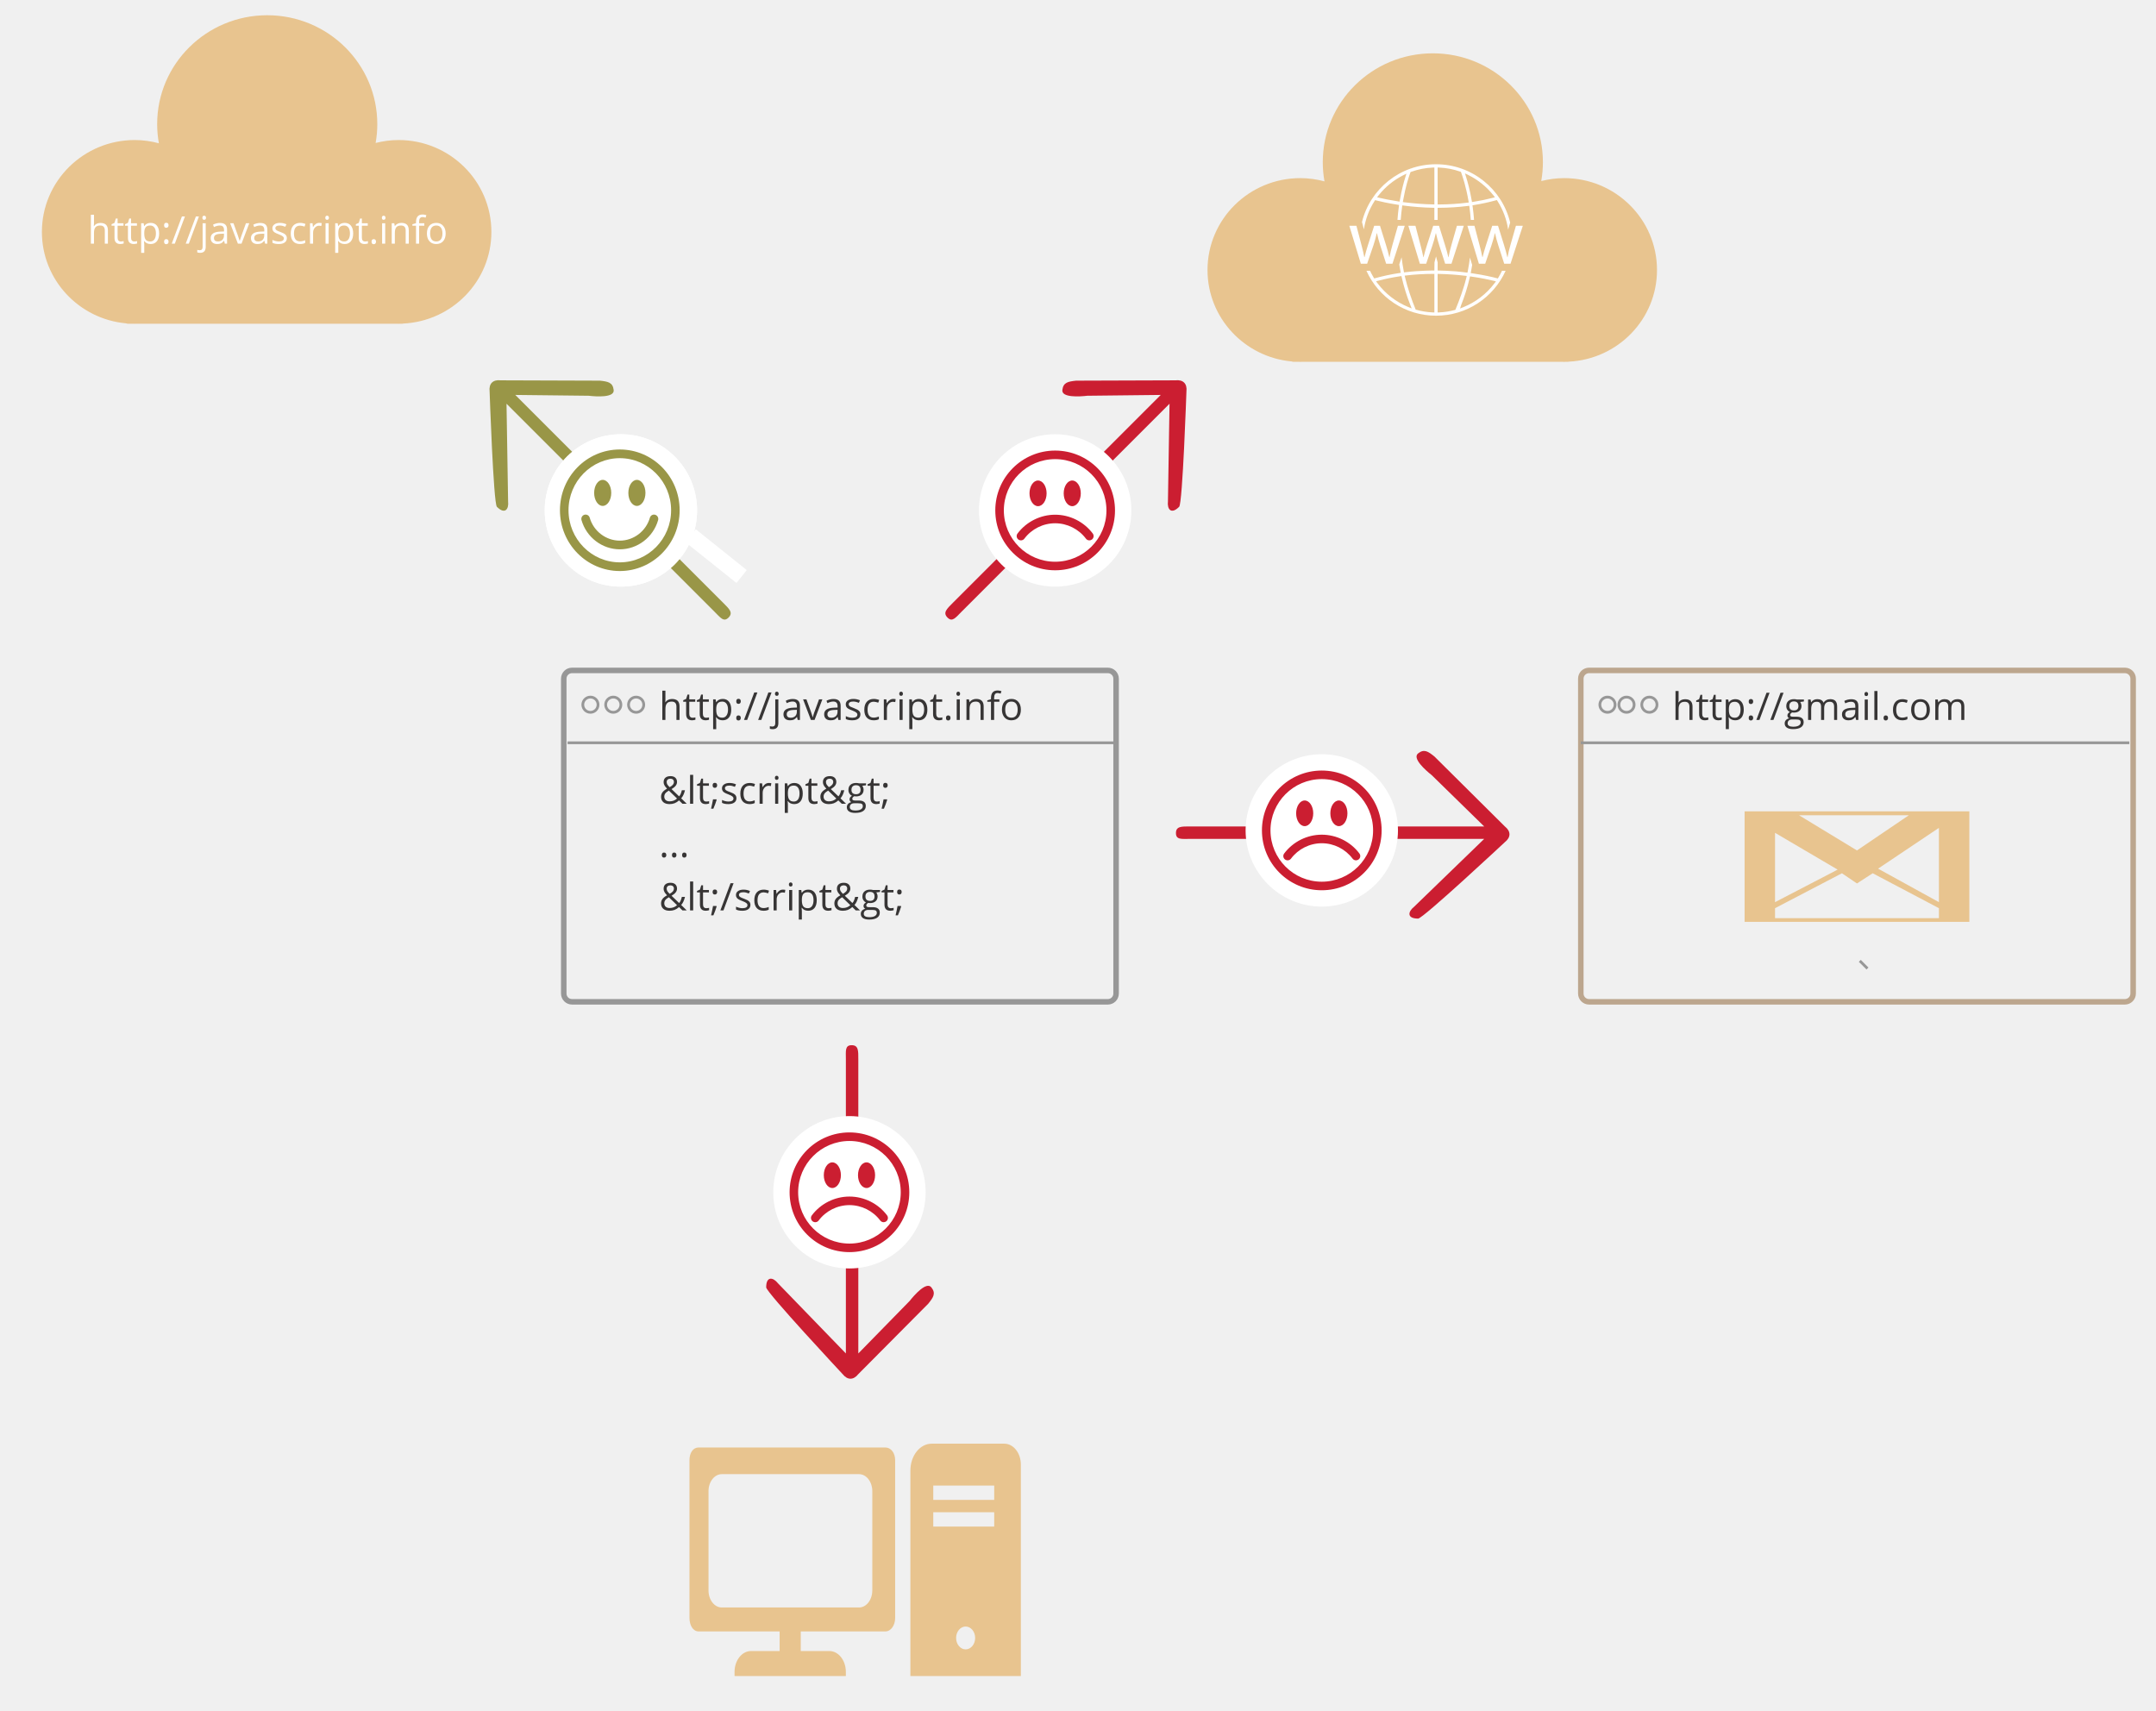
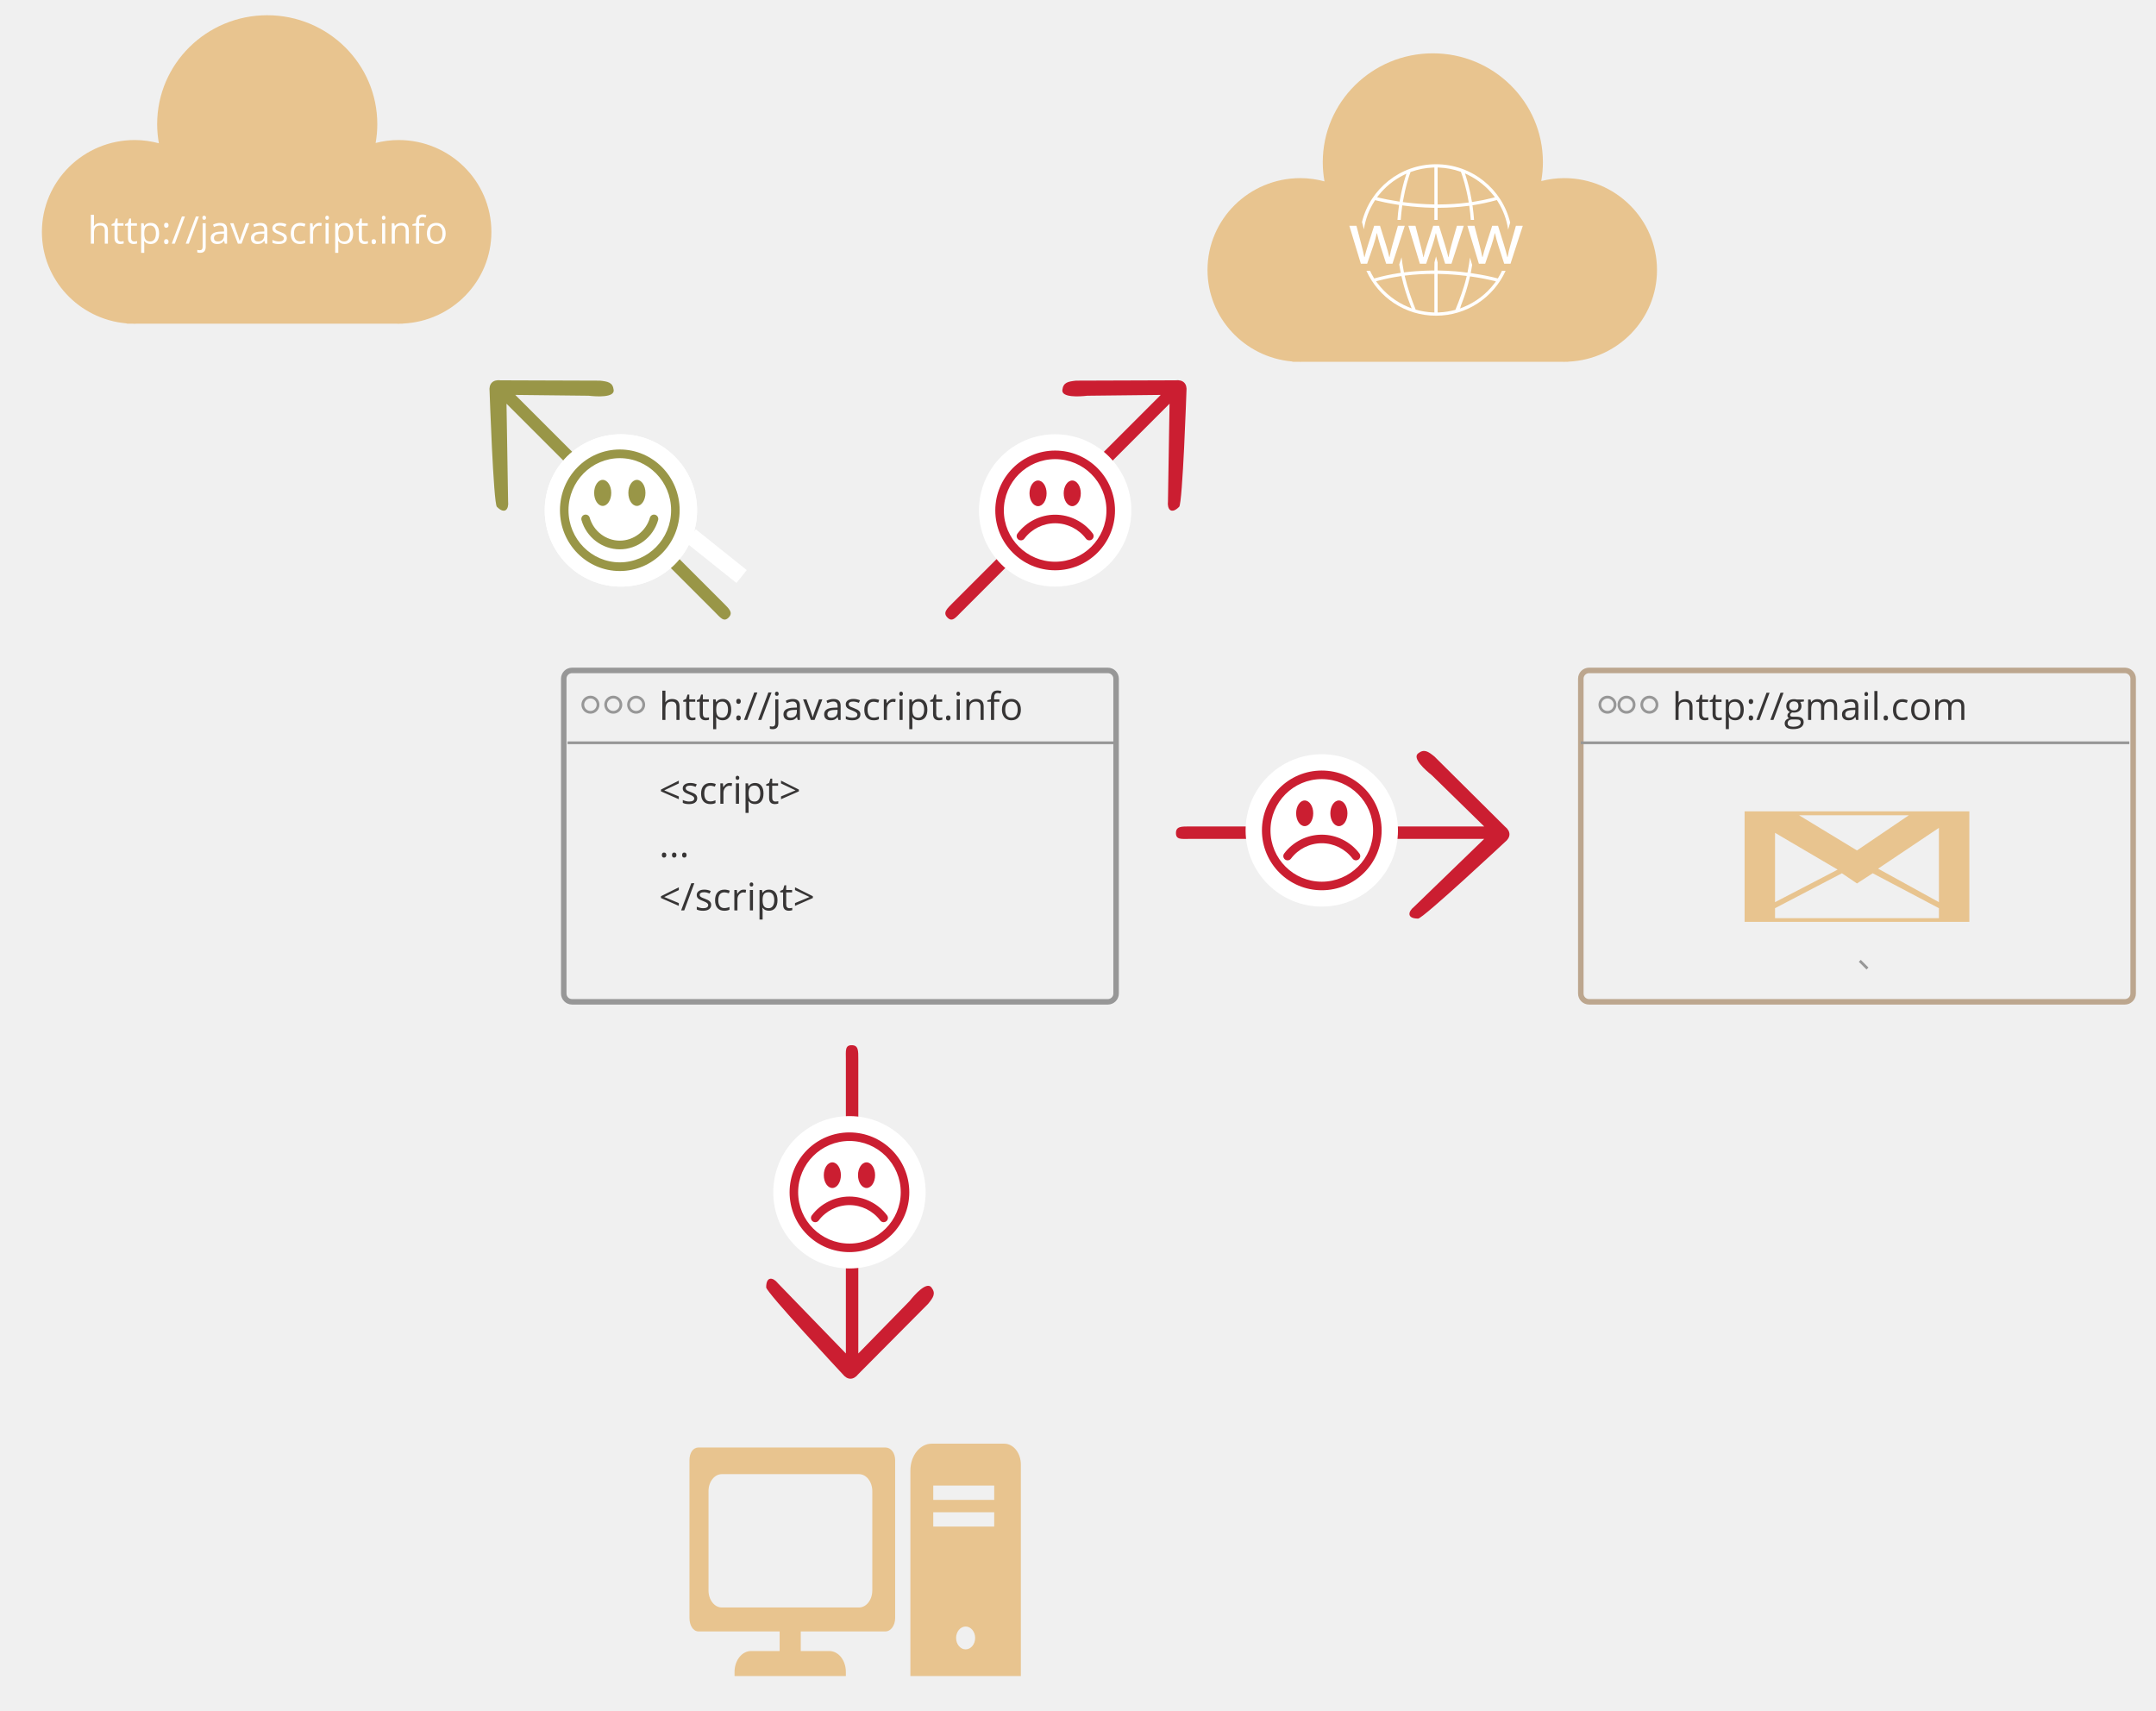
- <svg xmlns="http://www.w3.org/2000/svg" width="566" height="449" viewBox="0 0 566 449">
-   <g fill="none" fill-rule="evenodd">
-     <path d="M183 142l10 8" stroke="#fff" stroke-width="4.332" stroke-linecap="square" />
-     <rect stroke="#979797" stroke-width="1.444" x="148" y="176" width="145" height="87" rx="2.166" />
-     <path d="M149.36 195h143.28" stroke="#979797" stroke-width=".722" stroke-linecap="square" />
-     <text font-family="Open Sans" font-size="10.108" fill="#373535">
-       <tspan x="173" y="189">http://javascript.info</tspan>
-     </text>
-     <text font-family="Open Sans" font-size="10" fill="#373535">
-       <tspan x="173" y="211">&amp;lt;script&amp;gt;</tspan>
-       <tspan x="173" y="225">...</tspan>
-       <tspan x="173" y="239">&amp;lt;/script&amp;gt;</tspan>
-     </text>
-     <circle stroke="#979797" stroke-width=".722" cx="155" cy="185" r="2" />
-     <circle stroke="#979797" stroke-width=".722" cx="161" cy="185" r="2" />
-     <circle stroke="#979797" stroke-width=".722" cx="167" cy="185" r="2" />
-     <rect stroke="#BCA68E" stroke-width="1.444" x="415" y="176" width="145" height="87" rx="2.166" />
-     <path d="M415.36 195h143.28" stroke="#979797" stroke-width=".722" stroke-linecap="square" />
-     <text font-family="Open Sans" font-size="10" fill="#373535">
-       <tspan x="439" y="189">http://gmail.com</tspan>
-     </text>
-     <circle stroke="#979797" stroke-width=".722" cx="422" cy="185" r="2" />
-     <circle stroke="#979797" stroke-width=".722" cx="427" cy="185" r="2" />
-     <circle stroke="#979797" stroke-width=".722" cx="433" cy="185" r="2" />
-     <g fill="#E8C48F">
-       <path d="M435 70.882c0-13.323-10.912-24.12-24.374-24.12-2.08 0-4.088.284-6.014.77.282-1.605.438-3.253.438-4.938C405.05 26.802 392.11 14 376.153 14c-15.958 0-28.896 12.802-28.896 28.594 0 1.714.16 3.39.453 5.02-2.025-.54-4.142-.853-6.337-.853C327.91 46.76 317 57.56 317 70.884c0 12.566 9.714 22.876 22.116 24.005.138.06.287.095.446.095h1.46c.118 0 .232.018.35.018.12 0 .235-.016.354-.017h68.548c.12 0 .234.018.353.018.12 0 .233-.016.352-.017h.62c.075 0 .14-.028.21-.04C424.715 94.326 435 83.806 435 70.88z" id="Shape" />
-     </g>
-     <g fill="#fff">
-       <path d="M393.377 72.83l-.166.27-.307-.08c-1.066-.28-3.304-.815-6.363-1.264l-.446-.065.087-.436c.11-.564.21-1.13.298-1.698l-.587-1.94c-.145 1.198-.334 2.39-.57 3.572l-.076.388-.396-.048c-3.647-.5-7.434-.51-7.434-.51V68.89l-.428-1.575-.405 1.577-.025 2.12s-3.654-.022-7.58.447l-.398.05-.076-.39c-.23-1.18-.417-2.37-.56-3.566l-.606 1.865c.093.59.195 1.182.31 1.77l.083.435-.44.067c-2.11.32-4.2.764-6.213 1.324l-.314.086-.17-.278c-.34-.56-.643-1.143-.925-1.733h-.95c3.127 6.94 10.137 11.79 18.27 11.79 8.13 0 15.143-4.85 18.27-11.79h-.952c-.28.595-.583 1.176-.926 1.738zm-22.807 8.138l.014-.007-.917-.377c-3.19-1.317-5.972-3.472-8.042-6.235l-.38-.503.613-.163c1.804-.476 3.707-.863 5.655-1.15l.396-.06.087.386c.553 2.423 1.305 4.836 2.233 7.175l.367.926.105.045-.132-.034zm5.985 1.06l-.448-.017c-1.474-.066-2.944-.306-4.372-.71l-.088-.025c-1.03-2.49-2.174-5.85-2.78-8.45l-.107-.466.475-.055c2.225-.26 4.544-.397 6.89-.403l.43-.002v10.13zm1.308-.02l-.45.02V71.9l.437.012c2.225.05 4.487.21 6.728.477l.478.054-.11.463c-.61 2.595-1.843 5.965-2.875 8.433-1.37.38-2.79.606-4.206.67zm14.467-7.637c-2.105 2.8-4.937 4.97-8.19 6.277l-.837.338.02.01-.032.01.29-.908c.93-2.336 1.684-4.744 2.24-7.157l.09-.383.392.056c2.558.366 4.558.795 5.784 1.09l.632.15-.386.518zm-31.5-21.568l.167-.26.3.076c1.16.296 3.07.728 5.576 1.117l.417.065-.057.415c-.163 1.16-.28 2.334-.366 3.51h.853c.084-1.135.198-2.267.354-3.387l.06-.42.42.056c2.508.327 5.06.517 7.58.566l.42.01v3.176h.86v-3.17l.424-.005c2.56-.012 5.067-.175 7.456-.48l.422-.053.06.418c.15 1.087.258 2.188.338 3.29h.856c-.084-1.146-.197-2.29-.355-3.422l-.057-.413.416-.068c1.903-.3 3.814-.712 5.678-1.22l.306-.084.17.266c1.46 2.275 2.41 4.836 2.796 7.49l.528-1.847c-2.083-8.764-10.02-15.31-19.467-15.31-9.396 0-17.295 6.472-19.433 15.164l.503 1.927c.395-2.626 1.333-5.153 2.775-7.404zm24.658-6.846c2.535 1.255 4.807 3.094 6.563 5.32l.408.51-.633.166c-1.58.407-3.255.752-4.98 1.02l-.418.066-.073-.414c-.465-2.71-1.054-4.846-1.467-6.16l-.3-.953.902.447zm-8.075-1.985l.45.023c1.87.084 3.71.44 5.467 1.057l.192.065.07.19c.356.968 1.26 3.632 1.916 7.412l.075.44-.445.054c-2.36.296-4.814.45-7.293.46h-.432v-9.7zm-7.12 1.198l.19-.068c1.804-.65 3.697-1.022 5.623-1.11l.45-.02v9.697l-.44-.01c-2.443-.052-4.933-.238-7.398-.552l-.444-.056.077-.44c.623-3.547 1.445-6.068 1.878-7.255l.067-.19zm-8.367 6.098c1.717-2.17 3.928-3.98 6.394-5.226l.904-.46-.3.964c-.396 1.27-.966 3.338-1.424 5.972l-.073.413-.415-.066c-2.137-.326-3.816-.682-4.847-.923l-.657-.15.418-.526zm-1.4 13.234c.35-1.07.662-2.097.91-3.29h.043c.246 1.17.535 2.16.887 3.27l1.53 4.75h1.657l3.23-9.954h-1.8l-1.43 4.998c-.332 1.173-.6 2.222-.767 3.23h-.06c-.227-1.008-.518-2.058-.89-3.25l-1.554-4.978h-1.53l-1.638 5.08c-.33 1.07-.66 2.138-.888 3.146h-.064c-.184-1.028-.455-2.058-.744-3.168l-1.325-5.06h-1.863l3.02 9.955h1.657l1.615-4.73zm19.754 3.003h-.06c-.228-1.007-.52-2.057-.89-3.25l-1.555-4.977h-1.528l-1.637 5.08c-.33 1.07-.664 2.14-.89 3.146h-.062c-.186-1.028-.456-2.057-.746-3.168l-1.326-5.06h-1.863l3.023 9.957h1.656l1.615-4.73c.353-1.07.664-2.097.913-3.29h.04c.25 1.17.54 2.16.89 3.27l1.53 4.75h1.657l3.23-9.954h-1.802l-1.428 4.998c-.33 1.173-.6 2.223-.766 3.23zm17.686-8.227l-1.428 4.998c-.333 1.173-.6 2.222-.764 3.23h-.063c-.224-1.008-.515-2.058-.89-3.25l-1.55-4.978h-1.53l-1.635 5.08c-.332 1.07-.665 2.138-.89 3.146h-.064c-.184-1.028-.456-2.058-.744-3.168l-1.325-5.06h-1.86l3.02 9.956h1.657l1.614-4.73c.35-1.07.664-2.1.913-3.292h.043c.25 1.173.537 2.16.89 3.273l1.53 4.75h1.655l3.23-9.955h-1.803v.002z" id="Shape" />
-     </g>
-     <g fill="#E8C48F">
-       <path d="M129 60.882c0-13.323-10.912-24.12-24.374-24.12-2.08 0-4.088.284-6.014.77.282-1.605.438-3.253.438-4.938C99.05 16.802 86.11 4 70.153 4 54.195 4 41.257 16.802 41.257 32.594c0 1.714.16 3.39.453 5.02-2.025-.54-4.142-.853-6.337-.853C21.91 36.76 11 47.56 11 60.884c0 12.566 9.714 22.876 22.116 24.005.138.06.287.095.446.095h1.46c.118 0 .232.018.35.018.12 0 .235-.016.354-.017h68.548c.12 0 .234.018.353.018.12 0 .233-.016.352-.017h.62c.075 0 .14-.028.21-.04C118.715 84.326 129 73.806 129 60.88z" id="Shape" />
-     </g>
-     <g fill="#E8C48F">
-       <path d="M458 213v29h59v-29h-59zm43.124 1.02l-13.63 9.24-15.214-9.24h28.844zm-35.137 4.618l16.436 9.658-16.436 8.54v-18.198zm43.023 22.406h-43.023v-2.624l17.563-9.167 3.945 2.676 4.133-2.678 17.382 9.167v2.623zm0-4.208l-15.97-8.793 15.97-10.71v19.503z" id="Shape" />
-     </g>
-     <path d="M135.28 103.68l19.27.214c2.04.24 6.795.536 6.556-1.506-.24-2.043-1.55-2.218-3.59-2.455l-26.07-.088c-2.04-.24-3.15.87-2.912 2.913 0 0 1 29.376 1.913 30.29 2.125 2.123 3.18.604 2.94-1.438l-.415-25.622 24.737 24.737 16.53 16.53 13.293 13.295c1.613 1.612 2.455 2.848 3.73 1.574 1.274-1.275.19-2.27-1.42-3.882L135.28 103.68z" fill="#999647" />
-     <path d="M488.5 252.5l1.5 1.5" stroke="#979797" stroke-width=".722" stroke-linecap="square" />
-     <text font-family="Open Sans" font-size="10" fill="#fff">
-       <tspan x="23" y="63.969">http://javascript.info</tspan>
-     </text>
-     <g fill="#E8C48F">
-       <path d="M232.412 380h-49c-1.5 0-2.412 1.438-2.412 3.345v41.39c0 1.908.91 3.553 2.41 3.553h21.26v5.147h-7.508c-2.39 0-4.328 2.457-4.328 5.48V440h29.222v-1.085c0-3.027-1.94-5.48-4.328-5.48h-7.51v-5.147h22.194c1.503 0 2.588-1.638 2.588-3.552v-41.394c-.003-1.904-1.085-3.342-2.588-3.342zm-3.417 37.522c0 2.472-1.55 4.478-3.48 4.478H189.48c-1.92 0-3.48-2-3.48-4.478v-26.048c0-2.472 1.556-4.474 3.48-4.474h36.038c1.92 0 3.482 2.002 3.482 4.474v26.048h-.005zM244.585 379c-3.08 0-5.585 3.153-5.585 7.046V440h29v-55.51c0-3.034-1.95-5.49-4.348-5.49h-19.066zm8.916 54c-1.384 0-2.5-1.346-2.5-3s1.125-3 2.5-3c1.38 0 2.5 1.346 2.5 3s-1.123 3-2.5 3zm7.5-32.248h-16V397h16v3.752zm0-7h-16V390h16v3.752z" id="Shape" />
-     </g>
-     <path d="M304.72 103.68l-19.27.214c-2.04.24-6.795.536-6.556-1.506.24-2.043 1.55-2.218 3.59-2.455l26.07-.088c2.04-.24 3.15.87 2.912 2.913 0 0-1 29.376-1.913 30.29-2.125 2.123-3.18.604-2.94-1.438l.415-25.622-24.737 24.737-16.53 16.53-13.293 13.295c-1.613 1.612-2.455 2.848-3.73 1.574-1.274-1.275-.19-2.27 1.42-3.882l54.564-54.563z" id="Shape-3" fill="#CB1E31" />
-     <g fill="#CB1E31">
-       <path d="M225.326 355.314l13.476-13.78c1.274-1.612 4.427-5.184 5.702-3.57 1.275 1.613.472 2.664-.803 4.275l-18.373 18.496c-1.275 1.613-2.845 1.613-4.12 0 0 0-20.067-21.482-20.067-22.774 0-3.005 1.82-2.677 3.095-1.063l17.826 18.413V278.14c0-2.28-.277-3.75 1.526-3.75 1.804 0 1.74 1.47 1.74 3.75v77.174z" />
-     </g>
-     <path d="M389.636 216.964l-13.78-13.476c-1.612-1.274-5.184-4.427-3.57-5.702 1.613-1.275 2.664-.472 4.275.803l18.5 18.373c1.613 1.275 1.613 2.845 0 4.12 0 0-21.482 20.067-22.774 20.067-3.005 0-2.677-1.82-1.063-3.095l18.414-17.826h-77.174c-2.28 0-3.75.277-3.75-1.526 0-1.804 1.47-1.74 3.75-1.74h77.174z" fill="#CB1E31" />
-     <g transform="translate(143 114)">
-       <circle id="Oval-9" fill="#fff" cx="20" cy="20" r="20" />
-       <path d="M19.713 6.28c7.426 0 13.468 6.133 13.468 13.674 0 7.54-6.04 13.676-13.466 13.676-7.427 0-13.468-6.135-13.468-13.676 0-7.54 6.04-13.675 13.468-13.675zm0-2.28C11.033 4 4 11.143 4 19.954c0 8.812 7.034 15.955 15.713 15.955 8.678 0 15.712-7.145 15.712-15.957C35.425 11.143 28.39 4 19.713 4zm-4.49 7.977c-1.24 0-2.244 1.532-2.244 3.42 0 1.89 1.002 3.418 2.242 3.418s2.245-1.53 2.245-3.42c0-1.886-1.004-3.418-2.245-3.418zm8.98 0c-1.242 0-2.246 1.532-2.246 3.42 0 1.89 1.004 3.418 2.245 3.418 1.24 0 2.245-1.53 2.245-3.42 0-1.886-1.004-3.418-2.245-3.418zm5.567 10.575c.173-.603-.17-1.235-.765-1.413-.594-.183-1.217.17-1.392.772-1.017 3.544-4.266 6.02-7.9 6.02-3.635 0-6.883-2.476-7.902-6.02-.17-.6-.787-.955-1.39-.774-.595.177-.936.81-.762 1.412 1.295 4.51 5.43 7.66 10.056 7.66 4.625 0 8.76-3.15 10.057-7.66z" id="Shape" fill="#999647" />
-     </g>
-     <g transform="translate(143 114)">
-       <circle id="Oval-9" fill="#fff" cx="20" cy="20" r="20" />
-       <path d="M19.713 6.28c7.426 0 13.468 6.133 13.468 13.674 0 7.54-6.04 13.676-13.466 13.676-7.427 0-13.468-6.135-13.468-13.676 0-7.54 6.04-13.675 13.468-13.675zm0-2.28C11.033 4 4 11.143 4 19.954c0 8.812 7.034 15.955 15.713 15.955 8.678 0 15.712-7.145 15.712-15.957C35.425 11.143 28.39 4 19.713 4zm-4.49 7.977c-1.24 0-2.244 1.532-2.244 3.42 0 1.89 1.002 3.418 2.242 3.418s2.245-1.53 2.245-3.42c0-1.886-1.004-3.418-2.245-3.418zm8.98 0c-1.242 0-2.246 1.532-2.246 3.42 0 1.89 1.004 3.418 2.245 3.418 1.24 0 2.245-1.53 2.245-3.42 0-1.886-1.004-3.418-2.245-3.418zm5.567 10.575c.173-.603-.17-1.235-.765-1.413-.594-.183-1.217.17-1.392.772-1.017 3.544-4.266 6.02-7.9 6.02-3.635 0-6.883-2.476-7.902-6.02-.17-.6-.787-.955-1.39-.774-.595.177-.936.81-.762 1.412 1.295 4.51 5.43 7.66 10.056 7.66 4.625 0 8.76-3.15 10.057-7.66z" id="Shape" fill="#999647" />
-     </g>
-     <g transform="translate(257 114)">
-       <circle id="Oval-9" fill="#fff" cx="20" cy="20" r="20" />
-       <g id="Oval-12-+-Shape-3" fill="#CB1E31">
-         <path d="M20 6.532c7.427 0 13.468 6.04 13.468 13.468 0 7.427-6.04 13.468-13.468 13.468-7.427 0-13.468-6.04-13.468-13.468 0-7.427 6.04-13.468 13.468-13.468zm0-2.245C11.322 4.287 4.287 11.322 4.287 20c0 8.678 7.035 15.713 15.713 15.713 8.678 0 15.713-7.035 15.713-15.713 0-8.678-7.035-15.713-15.713-15.713zm-4.49 7.857c-1.24 0-2.244 1.508-2.244 3.367 0 1.863 1.004 3.37 2.245 3.37 1.24 0 2.246-1.507 2.246-3.368 0-1.858-1.004-3.366-2.244-3.366zm8.98 0c-1.24 0-2.245 1.508-2.245 3.367 0 1.863 1.004 3.37 2.244 3.37 1.24 0 2.243-1.507 2.243-3.368 0-1.858-1.004-3.366-2.245-3.366zm5.162 15.49c.495-.374.596-1.078.225-1.573-2.32-3.09-6.012-4.937-9.877-4.937-3.865 0-7.557 1.846-9.876 4.94-.373.494-.272 1.198.223 1.57.497.37 1.2.27 1.572-.225 1.896-2.53 4.917-4.04 8.08-4.04 3.16 0 6.183 1.51 8.08 4.04.22.294.56.45.9.45.232 0 .47-.073.67-.224z" id="Shape" />
+ <svg xmlns="http://www.w3.org/2000/svg" width="566px" height="449px" viewBox="0 0 566 449" version="1.1">
+   <defs />
+   <g id="combined" stroke="none" stroke-width="1" fill="none" fill-rule="evenodd">
+     <g id="limitations.svg">
+       <path d="M183,142 L193,150" id="Line-3" stroke="#FFFFFF" stroke-width="4.332" stroke-linecap="square" />
+       <rect id="Rectangle-1" stroke="#979797" stroke-width="1.444" x="148" y="176" width="145" height="87" rx="2.166" />
+       <path d="M149.36,195 L292.64,195" id="Line" stroke="#979797" stroke-width="0.722" stroke-linecap="square" />
+       <text id="http://javascript.in-2" font-family="Open Sans" font-size="10.108" font-weight="normal" fill="#373535">
+         <tspan x="173" y="189">http://javascript.info</tspan>
+       </text>
+       <text id="&lt;script&gt;" font-family="Open Sans" font-size="10" font-weight="normal" fill="#373535">
+         <tspan x="173" y="211">&lt;script&gt;</tspan>
+         <tspan x="173" y="225">...</tspan>
+         <tspan x="173" y="239">&lt;/script&gt;</tspan>
+       </text>
+       <circle id="Oval-1" stroke="#979797" stroke-width="0.722" cx="155" cy="185" r="2" />
+       <circle id="Oval-2" stroke="#979797" stroke-width="0.722" cx="161" cy="185" r="2" />
+       <circle id="Oval-3" stroke="#979797" stroke-width="0.722" cx="167" cy="185" r="2" />
+       <rect id="Rectangle-2" stroke="#BCA68E" stroke-width="1.444" x="415" y="176" width="145" height="87" rx="2.166" />
+       <path d="M415.36,195 L558.64,195" id="Line-2" stroke="#979797" stroke-width="0.722" stroke-linecap="square" />
+       <text id="http://gmail.com" font-family="Open Sans" font-size="10" font-weight="normal" fill="#373535">
+         <tspan x="439" y="189">http://gmail.com</tspan>
+       </text>
+       <circle id="Oval-4" stroke="#979797" stroke-width="0.722" cx="422" cy="185" r="2" />
+       <circle id="Oval-5" stroke="#979797" stroke-width="0.722" cx="427" cy="185" r="2" />
+       <circle id="Oval-6" stroke="#979797" stroke-width="0.722" cx="433" cy="185" r="2" />
+       <g id="Layer_1" transform="translate(317, 14)" fill="#E8C48F">
+         <path d="M118,56.882 C118,43.559 107.088,32.761 93.626,32.761 C91.546,32.761 89.538,33.046 87.612,33.532 C87.894,31.927 88.05,30.279 88.05,28.594 C88.05,12.802 75.111,0 59.153,0 C43.195,0 30.257,12.802 30.257,28.594 C30.257,30.308 30.417,31.983 30.71,33.614 C28.685,33.075 26.568,32.761 24.373,32.761 C10.911,32.761 0,43.559 0,56.882 C0,69.448 9.714,79.758 22.116,80.887 C22.254,80.947 22.403,80.982 22.562,80.982 L24.021,80.982 C24.14,80.983 24.254,81 24.373,81 C24.492,81 24.607,80.983 24.726,80.982 L93.274,80.982 C93.393,80.983 93.508,81 93.627,81 C93.746,81 93.86,80.983 93.979,80.982 L94.601,80.982 C94.676,80.982 94.739,80.954 94.809,80.941 C107.717,80.327 118,69.807 118,56.882 L118,56.882 Z" id="Shape" />
      </g>
-     </g>
-     <g transform="translate(327 198)">
-       <circle fill="#fff" cx="20" cy="20" r="20" />
-       <g fill="#CB1E31">
-         <path d="M20 6.532c7.427 0 13.468 6.04 13.468 13.468 0 7.427-6.04 13.468-13.468 13.468-7.427 0-13.468-6.04-13.468-13.468 0-7.427 6.04-13.468 13.468-13.468zm0-2.245C11.322 4.287 4.287 11.322 4.287 20c0 8.678 7.035 15.713 15.713 15.713 8.678 0 15.713-7.035 15.713-15.713 0-8.678-7.035-15.713-15.713-15.713zm-4.49 7.857c-1.24 0-2.244 1.508-2.244 3.367 0 1.863 1.004 3.37 2.245 3.37 1.24 0 2.246-1.507 2.246-3.368 0-1.858-1.004-3.366-2.244-3.366zm8.98 0c-1.24 0-2.245 1.508-2.245 3.367 0 1.863 1.004 3.37 2.244 3.37 1.24 0 2.243-1.507 2.243-3.368 0-1.858-1.004-3.366-2.245-3.366zm5.162 15.49c.495-.374.596-1.078.225-1.573-2.32-3.09-6.012-4.937-9.877-4.937-3.865 0-7.557 1.846-9.876 4.94-.373.494-.272 1.198.223 1.57.497.37 1.2.27 1.572-.225 1.896-2.53 4.917-4.04 8.08-4.04 3.16 0 6.183 1.51 8.08 4.04.22.294.56.45.9.45.232 0 .47-.073.67-.224z" />
+       <g id="Group" transform="translate(354, 43)" fill="#FFFFFF">
+         <path d="M39.377,29.829 L39.211,30.1 L38.902,30.021 C37.836,29.739 35.598,29.205 32.539,28.756 L32.094,28.691 L32.181,28.253 C32.289,27.689 32.388,27.124 32.477,26.555 L31.89,24.615 C31.744,25.813 31.555,27.006 31.32,28.187 L31.243,28.575 L30.847,28.527 C27.2,28.026 23.413,28.016 23.413,28.016 L23.413,25.892 L22.985,24.317 L22.58,25.894 L22.554,28.013 C22.554,28.013 18.9,27.992 14.973,28.461 L14.576,28.509 L14.5,28.119 C14.269,26.941 14.082,25.75 13.938,24.555 L13.333,26.42 C13.426,27.012 13.528,27.603 13.642,28.191 L13.726,28.626 L13.285,28.693 C11.176,29.013 9.085,29.457 7.073,30.017 L6.759,30.103 L6.591,29.825 C6.25,29.264 5.947,28.682 5.665,28.092 L4.716,28.092 C7.842,35.032 14.852,39.881 22.985,39.881 C31.116,39.881 38.128,35.032 41.254,28.092 L40.303,28.092 C40.023,28.686 39.72,29.267 39.377,29.829 L39.377,29.829 Z M16.57,37.968 L16.584,37.961 L15.667,37.582 C12.477,36.265 9.695,34.11 7.625,31.347 L7.246,30.844 L7.858,30.681 C9.662,30.204 11.565,29.817 13.513,29.529 L13.909,29.471 L13.998,29.856 C14.551,32.279 15.303,34.692 16.231,37.031 L16.597,37.956 L16.702,38.002 L16.57,37.968 L16.57,37.968 Z M22.555,39.029 L22.107,39.011 C20.633,38.943 19.163,38.703 17.735,38.299 L17.647,38.274 C16.616,35.784 15.473,32.424 14.867,29.824 L14.76,29.358 L15.235,29.304 C17.46,29.045 19.779,28.907 22.125,28.901 L22.555,28.898 L22.555,39.029 L22.555,39.029 Z M23.863,39.009 L23.413,39.028 L23.413,28.901 L23.85,28.912 C26.075,28.961 28.337,29.123 30.578,29.389 L31.056,29.445 L30.947,29.908 C30.337,32.503 29.103,35.873 28.072,38.341 C26.699,38.719 25.281,38.946 23.863,39.009 L23.863,39.009 Z M38.33,31.371 C36.225,34.169 33.393,36.34 30.14,37.646 L29.303,37.984 L29.324,37.994 L29.291,38.004 L29.579,37.096 C30.509,34.76 31.263,32.352 31.818,29.939 L31.907,29.557 L32.301,29.613 C34.858,29.979 36.858,30.408 38.084,30.702 L38.716,30.854 L38.33,31.371 L38.33,31.371 Z" id="Shape" />
+         <path d="M6.83,9.802 L6.997,9.541 L7.297,9.618 C8.457,9.914 10.367,10.346 12.873,10.735 L13.29,10.8 L13.233,11.215 C13.07,12.376 12.952,13.549 12.867,14.726 L13.398,14.726 L13.721,14.726 C13.804,13.59 13.918,12.458 14.074,11.338 L14.134,10.919 L14.555,10.974 C17.062,11.301 19.613,11.491 22.133,11.54 L22.554,11.549 L22.554,14.726 L23.413,14.726 L23.413,11.556 L23.838,11.551 C26.399,11.537 28.905,11.374 31.294,11.069 L31.716,11.016 L31.776,11.434 C31.926,12.521 32.034,13.622 32.114,14.725 L32.615,14.725 L32.971,14.725 C32.886,13.578 32.773,12.434 32.615,11.302 L32.558,10.889 L32.974,10.822 C34.877,10.521 36.788,10.11 38.652,9.601 L38.958,9.518 L39.128,9.784 C40.589,12.059 41.537,14.62 41.924,17.275 L42.452,15.427 C40.369,6.663 32.433,0.117 22.985,0.117 C13.589,0.117 5.69,6.589 3.552,15.281 L4.055,17.206 C4.45,14.58 5.388,12.053 6.83,9.802 L6.83,9.802 Z M31.488,2.956 C34.023,4.211 36.295,6.05 38.051,8.276 L38.457,8.787 L37.824,8.952 C36.245,9.359 34.569,9.704 32.843,9.973 L32.426,10.038 L32.353,9.624 C31.888,6.914 31.299,4.778 30.886,3.464 L30.587,2.511 L31.488,2.956 L31.488,2.956 Z M23.413,0.971 L23.862,0.992 C25.732,1.076 27.572,1.432 29.33,2.049 L29.522,2.115 L29.591,2.305 C29.948,3.273 30.852,5.937 31.508,9.717 L31.583,10.157 L31.138,10.211 C28.779,10.505 26.324,10.659 23.845,10.671 L23.413,10.671 L23.413,0.971 L23.413,0.971 Z M16.294,2.167 L16.484,2.099 C18.287,1.45 20.18,1.078 22.106,0.991 L22.555,0.971 L22.555,10.667 L22.117,10.656 C19.673,10.605 17.183,10.419 14.718,10.105 L14.274,10.049 L14.351,9.609 C14.972,6.064 15.794,3.543 16.227,2.356 L16.294,2.167 L16.294,2.167 Z M7.926,8.265 C9.643,6.094 11.854,4.286 14.32,3.039 L15.224,2.58 L14.924,3.544 C14.528,4.814 13.958,6.882 13.5,9.516 L13.427,9.929 L13.012,9.865 C10.875,9.539 9.196,9.183 8.165,8.942 L7.508,8.791 L7.926,8.265 L7.926,8.265 Z" id="Shape" />
+         <path d="M6.526,21.5 C6.876,20.431 7.188,19.403 7.436,18.209 L7.479,18.209 C7.727,19.381 8.016,20.37 8.368,21.481 L9.899,26.231 L11.555,26.231 L14.785,16.276 L12.984,16.276 L11.555,21.274 C11.223,22.447 10.956,23.496 10.788,24.504 L10.727,24.504 C10.501,23.496 10.21,22.446 9.839,21.254 L8.284,16.276 L6.753,16.276 L5.116,21.356 C4.786,22.426 4.455,23.494 4.228,24.502 L4.164,24.502 C3.98,23.474 3.709,22.444 3.42,21.334 L2.096,16.274 L0.233,16.274 L3.255,26.229 L4.91,26.229 L6.526,21.5 L6.526,21.5 Z" id="Shape" />
+         <path d="M26.281,24.503 L26.219,24.503 C25.992,23.496 25.7,22.446 25.329,21.254 L23.775,16.276 L22.247,16.276 L20.61,21.356 C20.28,22.426 19.946,23.496 19.72,24.502 L19.658,24.502 C19.472,23.474 19.202,22.445 18.912,21.334 L17.586,16.275 L15.723,16.275 L18.746,26.231 L20.402,26.231 L22.017,21.499 C22.37,20.43 22.681,19.402 22.93,18.209 L22.97,18.209 C23.219,19.381 23.509,20.369 23.86,21.48 L25.389,26.231 L27.047,26.231 L30.278,16.275 L28.475,16.275 L27.047,21.273 C26.716,22.446 26.447,23.496 26.281,24.503 L26.281,24.503 Z" id="Shape" />
+         <path d="M43.966,16.276 L42.538,21.274 C42.205,22.447 41.938,23.496 41.774,24.504 L41.711,24.504 C41.485,23.496 41.194,22.446 40.821,21.254 L39.268,16.276 L37.739,16.276 L36.104,21.356 C35.772,22.426 35.439,23.494 35.214,24.502 L35.15,24.502 C34.965,23.474 34.693,22.444 34.405,21.334 L33.08,16.274 L31.218,16.274 L34.238,26.23 L35.896,26.23 L37.51,21.499 C37.861,20.429 38.173,19.401 38.422,18.208 L38.465,18.208 C38.714,19.381 39.002,20.369 39.354,21.481 L40.884,26.23 L42.54,26.23 L45.771,16.274 L43.966,16.274 L43.966,16.276 L43.966,16.276 Z" id="Shape" />
      </g>
-     </g>
-     <g transform="translate(203 293)">
-       <circle fill="#fff" cx="20" cy="20" r="20" />
-       <path d="M20 6.532c7.427 0 13.468 6.04 13.468 13.468 0 7.427-6.04 13.468-13.468 13.468-7.427 0-13.468-6.04-13.468-13.468 0-7.427 6.04-13.468 13.468-13.468zm0-2.245C11.322 4.287 4.287 11.322 4.287 20c0 8.678 7.035 15.713 15.713 15.713 8.678 0 15.713-7.035 15.713-15.713 0-8.678-7.035-15.713-15.713-15.713zm-4.49 7.857c-1.24 0-2.244 1.508-2.244 3.367 0 1.863 1.004 3.37 2.245 3.37 1.24 0 2.246-1.507 2.246-3.368 0-1.858-1.004-3.366-2.244-3.366zm8.98 0c-1.24 0-2.245 1.508-2.245 3.367 0 1.863 1.004 3.37 2.244 3.37 1.24 0 2.243-1.507 2.243-3.368 0-1.858-1.004-3.366-2.245-3.366zm5.162 15.49c.495-.374.596-1.078.225-1.573-2.32-3.09-6.012-4.937-9.877-4.937-3.865 0-7.557 1.846-9.876 4.94-.373.494-.272 1.198.223 1.57.497.37 1.2.27 1.572-.225 1.896-2.53 4.917-4.04 8.08-4.04 3.16 0 6.183 1.51 8.08 4.04.22.294.56.45.9.45.232 0 .47-.073.67-.224z" fill="#CB1E31" />
+       <g id="Layer_1" transform="translate(11, 4)" fill="#E8C48F">
+         <path d="M118,56.882 C118,43.559 107.088,32.761 93.626,32.761 C91.546,32.761 89.538,33.046 87.612,33.532 C87.894,31.927 88.05,30.279 88.05,28.594 C88.05,12.802 75.111,0 59.153,0 C43.195,0 30.257,12.802 30.257,28.594 C30.257,30.308 30.417,31.983 30.71,33.614 C28.685,33.075 26.568,32.761 24.373,32.761 C10.911,32.761 0,43.559 0,56.882 C0,69.448 9.714,79.758 22.116,80.887 C22.254,80.947 22.403,80.982 22.562,80.982 L24.021,80.982 C24.14,80.983 24.254,81 24.373,81 C24.492,81 24.607,80.983 24.726,80.982 L93.274,80.982 C93.393,80.983 93.508,81 93.627,81 C93.746,81 93.86,80.983 93.979,80.982 L94.601,80.982 C94.676,80.982 94.739,80.954 94.809,80.941 C107.717,80.327 118,69.807 118,56.882 L118,56.882 Z" id="Shape" />
+       </g>
+       <g id="letter2" transform="translate(458, 213)" fill="#E8C48F">
+         <path d="M0,0 L0,29 L59,29 L59,0 L0,0 L0,0 Z M43.124,1.02 L29.495,10.261 L14.28,1.02 L43.124,1.02 L43.124,1.02 Z M7.987,5.638 L24.423,15.296 L7.987,23.836 L7.987,5.638 L7.987,5.638 Z M51.01,28.044 L7.987,28.044 L7.987,25.42 L25.55,16.253 L29.495,18.929 L33.628,16.253 L51.01,25.42 L51.01,28.044 L51.01,28.044 Z M51.01,23.836 L35.041,15.043 L51.01,4.334 L51.01,23.836 L51.01,23.836 Z" id="Shape" />
+       </g>
+       <path d="M122.854,129.302 L136.633,115.826 C138.246,114.552 141.818,111.399 140.205,110.124 C138.592,108.849 137.541,109.652 135.93,110.927 L117.431,129.302 C115.818,130.577 115.818,132.147 117.431,133.421 C117.431,133.421 138.914,153.489 140.205,153.489 C143.21,153.489 142.882,151.668 141.269,150.393 L122.854,132.567 L157.843,132.567 L181.224,132.567 L200.028,132.567 C202.309,132.567 203.779,132.846 203.779,131.043 C203.779,129.239 202.309,129.302 200.028,129.302 L122.854,129.302 Z" id="Shape-2" fill="#999647" transform="translate(160, 131.4844) rotate(-315) translate(-160, -131.4844) " />
+       <path d="M488.5,252.5 L490,254" id="Line-4" stroke="#979797" stroke-width="0.722" stroke-linecap="square" />
+       <text id="http://javascript.in" font-family="Open Sans" font-size="10" font-weight="normal" fill="#FFFFFF">
+         <tspan x="23" y="63.969">http://javascript.info</tspan>
+       </text>
+       <g id="computer146" transform="translate(181, 379)" fill="#E8C48F">
+         <g id="Group">
+           <path d="M51.412,1 L2.411,1 C0.911,1 0,2.438 0,4.345 L0,45.736 C0,47.643 0.911,49.288 2.411,49.288 L23.671,49.288 L23.671,54.218 L23.671,54.435 L16.162,54.435 C13.773,54.435 11.834,56.892 11.834,59.915 L11.834,61 L41.056,61 L41.056,59.915 C41.056,56.888 39.117,54.435 36.728,54.435 L29.219,54.435 L29.219,54.218 L29.219,49.288 L51.412,49.288 C52.915,49.288 54,47.65 54,45.736 L54,4.342 C53.997,2.438 52.915,1 51.412,1 L51.412,1 Z M47.995,38.522 C47.995,40.994 46.444,43 44.515,43 L8.479,43 C6.559,43 5,41.001 5,38.522 L5,12.474 C5,10.002 6.556,8 8.479,8 L44.518,8 C46.439,8 48,10.002 48,12.474 L48,38.522 L47.995,38.522 L47.995,38.522 Z" id="Shape" />
+           <path d="M63.586,3.11194047e-15 C60.504,3.11194047e-15 58,3.153 58,7.046 L58,61 L87,61 L87,5.49 C87,2.456 85.051,0 82.652,0 L63.586,0 L63.586,3.11194047e-15 Z M72.501,54 C71.115,54 70,52.654 70,51 C70,49.346 71.124,48 72.501,48 C73.879,48 75,49.346 75,51 C75,52.654 73.876,54 72.501,54 L72.501,54 Z M80,21.752 L64,21.752 L64,18 L80,18 L80,21.752 L80,21.752 Z M80,14.752 L64,14.752 L64,11 L80,11 L80,14.752 L80,14.752 Z" id="Shape" />
+         </g>
+       </g>
+       <path d="M242.854,129.302 L256.633,115.826 C258.246,114.552 261.818,111.399 260.205,110.124 C258.592,108.849 257.541,109.652 255.93,110.927 L237.431,129.302 C235.818,130.577 235.818,132.147 237.431,133.421 C237.431,133.421 258.914,153.489 260.205,153.489 C263.21,153.489 262.882,151.668 261.269,150.393 L242.854,132.567 L277.843,132.567 L301.224,132.567 L320.028,132.567 C322.309,132.567 323.779,132.846 323.779,131.043 C323.779,129.239 322.309,129.302 320.028,129.302 L242.854,129.302 Z" id="Shape-3" fill="#CB1E31" transform="translate(280, 131.4844) scale(-1, 1) rotate(-315) translate(-280, -131.4844) " />
+       <g id="Shape-3-+-Oval-8-+-noun_25798_cc" transform="translate(223.144, 318.1464) rotate(-225) translate(-223.144, -318.1464) translate(175.644, 270.6464)" fill="#CB1E31">
+         <path d="M10.37,45.302 L24.149,31.826 C25.762,30.552 29.334,27.399 27.721,26.124 C26.107,24.849 25.056,25.652 23.445,26.927 L4.947,45.302 C3.334,46.577 3.334,48.147 4.947,49.421 C4.947,49.421 26.429,69.489 27.721,69.489 C30.726,69.489 30.398,67.668 28.784,66.393 L10.37,48.567 L45.358,48.567 L68.74,48.567 L87.544,48.567 C89.825,48.567 91.294,48.846 91.294,47.043 C91.294,45.239 89.825,45.302 87.544,45.302 L10.37,45.302 Z" id="Shape-3" transform="translate(47.51557, 47.48443) scale(-1, 1) rotate(-315) translate(-47.51557, -47.48443) " />
+       </g>
+       <g id="Shape-3-+-Oval-8-+-noun_25798_cc-2" transform="translate(352.468, 219.1464) rotate(-315) translate(-352.468, -219.1464) translate(304.968, 171.6464)" fill="#CB1E31">
+         <path d="M10.37,45.302 L24.149,31.826 C25.762,30.552 29.334,27.399 27.721,26.124 C26.107,24.849 25.056,25.652 23.445,26.927 L4.947,45.302 C3.334,46.577 3.334,48.147 4.947,49.421 C4.947,49.421 26.429,69.489 27.721,69.489 C30.726,69.489 30.398,67.668 28.784,66.393 L10.37,48.567 L45.358,48.567 L68.74,48.567 L87.544,48.567 C89.825,48.567 91.294,48.846 91.294,47.043 C91.294,45.239 89.825,45.302 87.544,45.302 L10.37,45.302 Z" id="Shape-3" transform="translate(47.51557, 47.48443) scale(-1, 1) rotate(-315) translate(-47.51557, -47.48443) " />
+       </g>
+       <g id="Oval-9-+-Shape" transform="translate(143, 114)">
+         <circle id="Oval-9" fill="#FFFFFF" cx="20" cy="20" r="20" />
+         <path d="M19.713,6.279 C27.139,6.279 33.181,12.413 33.181,19.954 C33.181,27.495 27.139,33.63 19.713,33.63 C12.286,33.63 6.245,27.495 6.245,19.954 C6.245,12.413 12.286,6.279 19.713,6.279 L19.713,6.279 Z M19.713,4 C11.034,4 4,11.143 4,19.954 C4,28.766 11.034,35.909 19.713,35.909 C28.391,35.909 35.425,28.766 35.425,19.954 C35.425,11.143 28.391,4 19.713,4 L19.713,4 Z M15.223,11.977 C13.983,11.977 12.979,13.509 12.979,15.396 C12.979,17.286 13.983,18.815 15.223,18.815 C16.464,18.815 17.468,17.286 17.468,15.396 C17.468,13.509 16.464,11.977 15.223,11.977 L15.223,11.977 Z M24.202,11.977 C22.961,11.977 21.957,13.509 21.957,15.396 C21.957,17.286 22.961,18.815 24.202,18.815 C25.443,18.815 26.447,17.286 26.447,15.396 C26.447,13.509 25.443,11.977 24.202,11.977 L24.202,11.977 Z M29.77,22.552 C29.943,21.949 29.601,21.317 29.005,21.139 C28.411,20.958 27.788,21.312 27.613,21.913 C26.596,25.457 23.347,27.932 19.713,27.932 C16.078,27.932 12.83,25.457 11.811,21.913 C11.638,21.312 11.022,20.958 10.419,21.139 C9.824,21.317 9.483,21.949 9.657,22.552 C10.952,27.061 15.087,30.211 19.713,30.211 C24.338,30.211 28.472,27.061 29.77,22.552 L29.77,22.552 Z" id="Shape" fill="#999647" />
+       </g>
+       <g id="Oval-9-+-Shape-2" transform="translate(143, 114)">
+         <circle id="Oval-9" fill="#FFFFFF" cx="20" cy="20" r="20" />
+         <path d="M19.713,6.279 C27.139,6.279 33.181,12.413 33.181,19.954 C33.181,27.495 27.139,33.63 19.713,33.63 C12.286,33.63 6.245,27.495 6.245,19.954 C6.245,12.413 12.286,6.279 19.713,6.279 L19.713,6.279 Z M19.713,4 C11.034,4 4,11.143 4,19.954 C4,28.766 11.034,35.909 19.713,35.909 C28.391,35.909 35.425,28.766 35.425,19.954 C35.425,11.143 28.391,4 19.713,4 L19.713,4 Z M15.223,11.977 C13.983,11.977 12.979,13.509 12.979,15.396 C12.979,17.286 13.983,18.815 15.223,18.815 C16.464,18.815 17.468,17.286 17.468,15.396 C17.468,13.509 16.464,11.977 15.223,11.977 L15.223,11.977 Z M24.202,11.977 C22.961,11.977 21.957,13.509 21.957,15.396 C21.957,17.286 22.961,18.815 24.202,18.815 C25.443,18.815 26.447,17.286 26.447,15.396 C26.447,13.509 25.443,11.977 24.202,11.977 L24.202,11.977 Z M29.77,22.552 C29.943,21.949 29.601,21.317 29.005,21.139 C28.411,20.958 27.788,21.312 27.613,21.913 C26.596,25.457 23.347,27.932 19.713,27.932 C16.078,27.932 12.83,25.457 11.811,21.913 C11.638,21.312 11.022,20.958 10.419,21.139 C9.824,21.317 9.483,21.949 9.657,22.552 C10.952,27.061 15.087,30.211 19.713,30.211 C24.338,30.211 28.472,27.061 29.77,22.552 L29.77,22.552 Z" id="Shape" fill="#999647" />
+       </g>
+       <g id="Oval-9-+-Shape-2" transform="translate(257, 114)">
+         <circle id="Oval-9" fill="#FFFFFF" cx="20" cy="20" r="20" />
+         <g id="Oval-12-+-Shape-3" transform="translate(4, 4)" fill="#CB1E31">
+           <path d="M16,2.532 C23.427,2.532 29.468,8.573 29.468,16 C29.468,23.427 23.427,29.468 16,29.468 C8.573,29.468 2.532,23.427 2.532,16 C2.532,8.573 8.573,2.532 16,2.532 L16,2.532 Z M16,0.287 C7.322,0.287 0.287,7.322 0.287,16 C0.287,24.678 7.322,31.713 16,31.713 C24.678,31.713 31.713,24.678 31.713,16 C31.713,7.322 24.678,0.287 16,0.287 L16,0.287 Z M11.511,8.144 C10.27,8.144 9.266,9.652 9.266,11.511 C9.266,13.372 10.27,14.878 11.511,14.878 C12.751,14.878 13.755,13.372 13.755,11.511 C13.755,9.652 12.751,8.144 11.511,8.144 L11.511,8.144 Z M20.489,8.144 C19.249,8.144 18.245,9.652 18.245,11.511 C18.245,13.372 19.249,14.878 20.489,14.878 C21.73,14.878 22.734,13.372 22.734,11.511 C22.734,9.652 21.73,8.144 20.489,8.144 L20.489,8.144 Z M25.652,23.633 C26.147,23.26 26.248,22.556 25.877,22.061 C23.556,18.968 19.865,17.122 16,17.122 C12.135,17.122 8.443,18.968 6.124,22.061 C5.751,22.556 5.852,23.26 6.347,23.633 C6.844,24.003 7.546,23.902 7.919,23.407 C9.817,20.877 12.838,19.367 16,19.367 C19.161,19.367 22.184,20.877 24.08,23.407 C24.301,23.701 24.639,23.856 24.979,23.856 C25.213,23.856 25.45,23.784 25.652,23.633 L25.652,23.633 Z" id="Shape" />
+         </g>
+       </g>
+       <g id="Oval-9-+-Shape-3" transform="translate(327, 198)">
+         <circle id="Oval-9" fill="#FFFFFF" cx="20" cy="20" r="20" />
+         <g id="Oval-12-+-Shape-3" transform="translate(4, 4)" fill="#CB1E31">
+           <path d="M16,2.532 C23.427,2.532 29.468,8.573 29.468,16 C29.468,23.427 23.427,29.468 16,29.468 C8.573,29.468 2.532,23.427 2.532,16 C2.532,8.573 8.573,2.532 16,2.532 L16,2.532 Z M16,0.287 C7.322,0.287 0.287,7.322 0.287,16 C0.287,24.678 7.322,31.713 16,31.713 C24.678,31.713 31.713,24.678 31.713,16 C31.713,7.322 24.678,0.287 16,0.287 L16,0.287 Z M11.511,8.144 C10.27,8.144 9.266,9.652 9.266,11.511 C9.266,13.372 10.27,14.878 11.511,14.878 C12.751,14.878 13.755,13.372 13.755,11.511 C13.755,9.652 12.751,8.144 11.511,8.144 L11.511,8.144 Z M20.489,8.144 C19.249,8.144 18.245,9.652 18.245,11.511 C18.245,13.372 19.249,14.878 20.489,14.878 C21.73,14.878 22.734,13.372 22.734,11.511 C22.734,9.652 21.73,8.144 20.489,8.144 L20.489,8.144 Z M25.652,23.633 C26.147,23.26 26.248,22.556 25.877,22.061 C23.556,18.968 19.865,17.122 16,17.122 C12.135,17.122 8.443,18.968 6.124,22.061 C5.751,22.556 5.852,23.26 6.347,23.633 C6.844,24.003 7.546,23.902 7.919,23.407 C9.817,20.877 12.838,19.367 16,19.367 C19.161,19.367 22.184,20.877 24.08,23.407 C24.301,23.701 24.639,23.856 24.979,23.856 C25.213,23.856 25.45,23.784 25.652,23.633 L25.652,23.633 Z" id="Shape" />
+         </g>
+       </g>
+       <g id="Oval-9-+-Shape-3" transform="translate(203, 293)">
+         <circle id="Oval-9" fill="#FFFFFF" cx="20" cy="20" r="20" />
+         <g id="Oval-12-+-Shape-3" transform="translate(4, 4)" fill="#CB1E31">
+           <path d="M16,2.532 C23.427,2.532 29.468,8.573 29.468,16 C29.468,23.427 23.427,29.468 16,29.468 C8.573,29.468 2.532,23.427 2.532,16 C2.532,8.573 8.573,2.532 16,2.532 L16,2.532 Z M16,0.287 C7.322,0.287 0.287,7.322 0.287,16 C0.287,24.678 7.322,31.713 16,31.713 C24.678,31.713 31.713,24.678 31.713,16 C31.713,7.322 24.678,0.287 16,0.287 L16,0.287 Z M11.511,8.144 C10.27,8.144 9.266,9.652 9.266,11.511 C9.266,13.372 10.27,14.878 11.511,14.878 C12.751,14.878 13.755,13.372 13.755,11.511 C13.755,9.652 12.751,8.144 11.511,8.144 L11.511,8.144 Z M20.489,8.144 C19.249,8.144 18.245,9.652 18.245,11.511 C18.245,13.372 19.249,14.878 20.489,14.878 C21.73,14.878 22.734,13.372 22.734,11.511 C22.734,9.652 21.73,8.144 20.489,8.144 L20.489,8.144 Z M25.652,23.633 C26.147,23.26 26.248,22.556 25.877,22.061 C23.556,18.968 19.865,17.122 16,17.122 C12.135,17.122 8.443,18.968 6.124,22.061 C5.751,22.556 5.852,23.26 6.347,23.633 C6.844,24.003 7.546,23.902 7.919,23.407 C9.817,20.877 12.838,19.367 16,19.367 C19.161,19.367 22.184,20.877 24.08,23.407 C24.301,23.701 24.639,23.856 24.979,23.856 C25.213,23.856 25.45,23.784 25.652,23.633 L25.652,23.633 Z" id="Shape" />
+         </g>
+       </g>
    </g>
  </g>
</svg>
